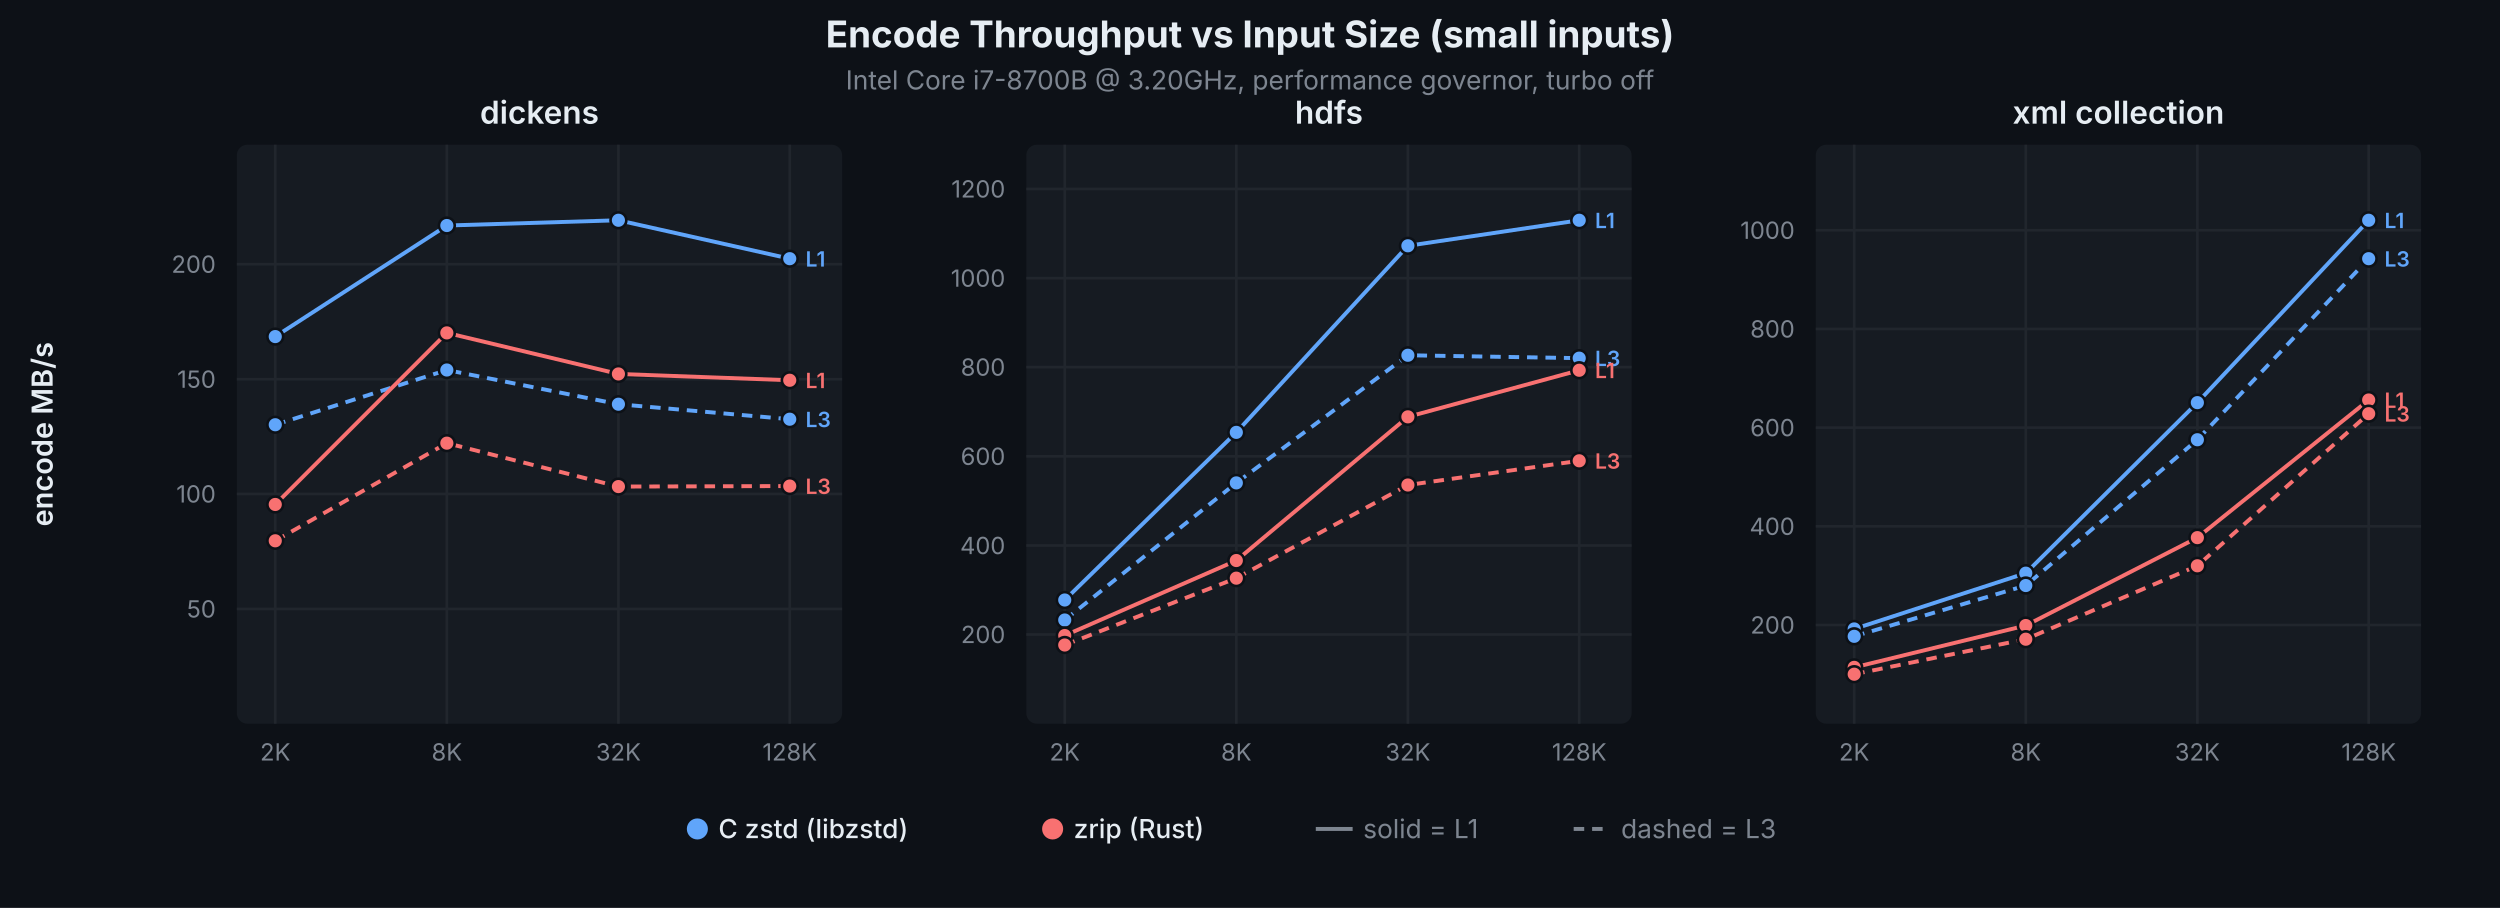
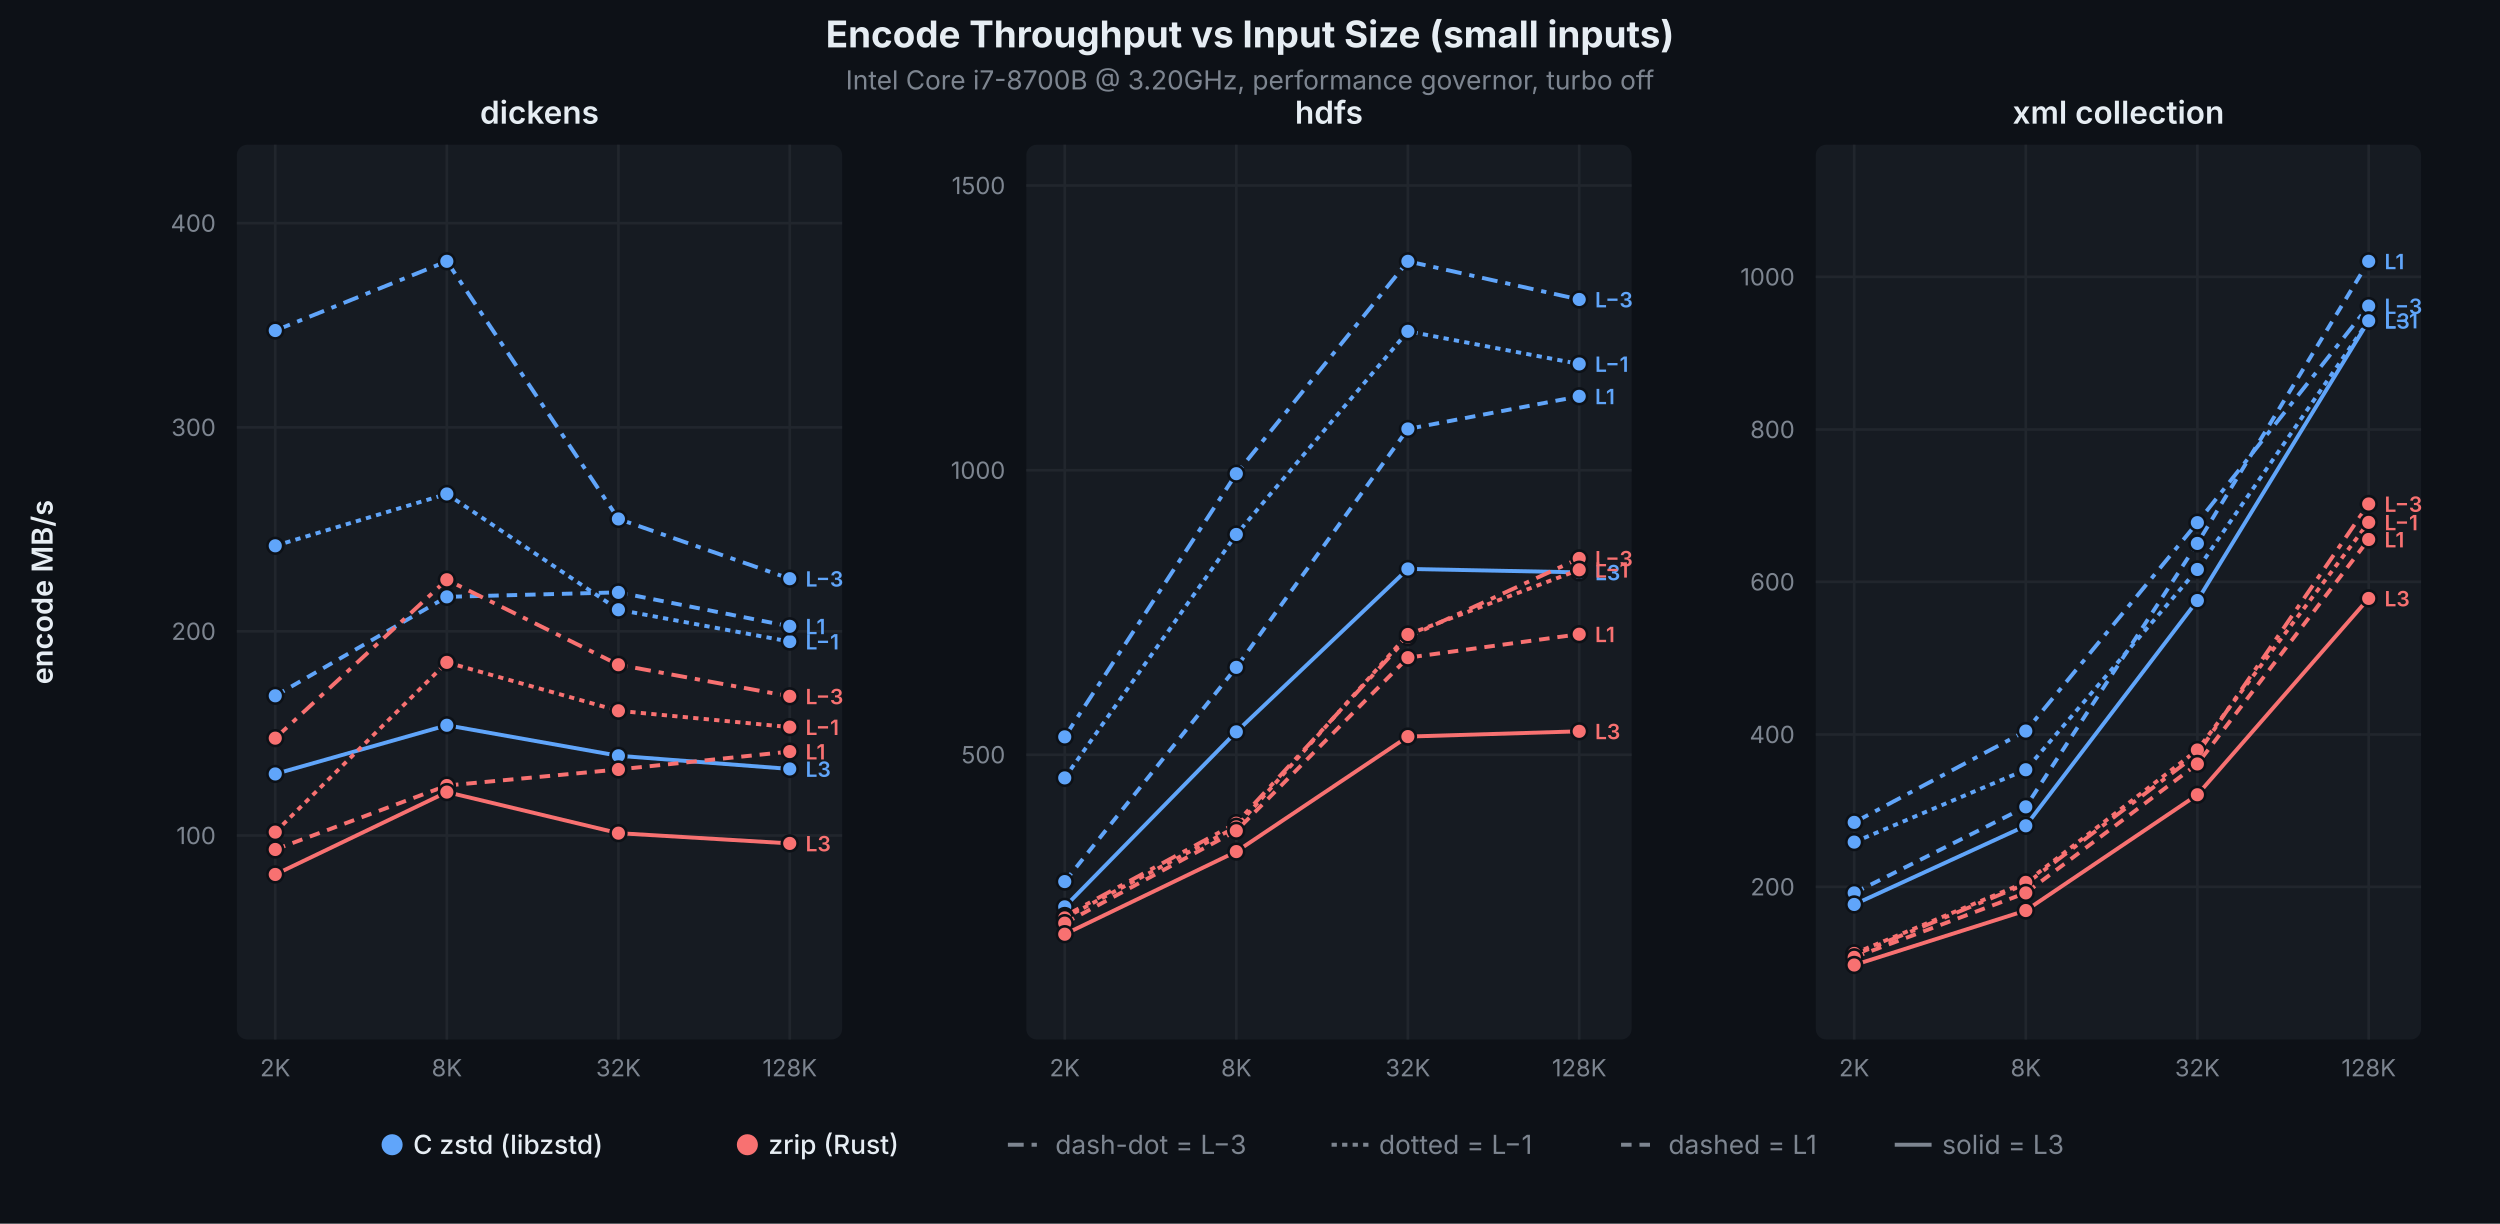
- <svg xmlns="http://www.w3.org/2000/svg" viewBox="0 0 950 345" font-family="system-ui, -apple-system, sans-serif">
-   <rect width="950" height="345" fill="#0d1117" />
+ <svg xmlns="http://www.w3.org/2000/svg" viewBox="0 0 950 465" font-family="system-ui, -apple-system, sans-serif">
+   <rect width="950" height="465" fill="#0d1117" />
  <text x="475.0" y="18" text-anchor="middle" fill="#e6edf3" font-size="14" font-weight="700">Encode Throughput vs Input Size (small inputs)</text>
  <text x="475.0" y="34" text-anchor="middle" fill="#7d8590" font-size="10">Intel Core i7-8700B @ 3.20GHz, performance governor, turbo off</text>
-   <rect x="90" y="55" width="230" height="220" fill="#161b22" rx="4" />
+   <rect x="90" y="55" width="230" height="340" fill="#161b22" rx="4" />
  <text x="205.0" y="47" text-anchor="middle" fill="#e6edf3" font-size="12" font-weight="600">dickens</text>
-   <line x1="104.6" y1="55" x2="104.6" y2="275" stroke="#21262d" stroke-width="1" />
-   <text x="104.6" y="289" text-anchor="middle" fill="#7d8590" font-size="9">2K</text>
-   <line x1="169.8" y1="55" x2="169.8" y2="275" stroke="#21262d" stroke-width="1" />
-   <text x="169.8" y="289" text-anchor="middle" fill="#7d8590" font-size="9">8K</text>
-   <line x1="235.0" y1="55" x2="235.0" y2="275" stroke="#21262d" stroke-width="1" />
-   <text x="235.0" y="289" text-anchor="middle" fill="#7d8590" font-size="9">32K</text>
-   <line x1="300.1" y1="55" x2="300.1" y2="275" stroke="#21262d" stroke-width="1" />
-   <text x="300.1" y="289" text-anchor="middle" fill="#7d8590" font-size="9">128K</text>
-   <line x1="90" y1="231.4" x2="320" y2="231.4" stroke="#21262d" stroke-width="1" />
-   <text x="82" y="231.4" text-anchor="end" dominant-baseline="middle" fill="#7d8590" font-size="9">50</text>
-   <line x1="90" y1="187.7" x2="320" y2="187.7" stroke="#21262d" stroke-width="1" />
-   <text x="82" y="187.7" text-anchor="end" dominant-baseline="middle" fill="#7d8590" font-size="9">100</text>
-   <line x1="90" y1="144.1" x2="320" y2="144.1" stroke="#21262d" stroke-width="1" />
-   <text x="82" y="144.1" text-anchor="end" dominant-baseline="middle" fill="#7d8590" font-size="9">150</text>
-   <line x1="90" y1="100.4" x2="320" y2="100.4" stroke="#21262d" stroke-width="1" />
-   <text x="82" y="100.4" text-anchor="end" dominant-baseline="middle" fill="#7d8590" font-size="9">200</text>
-   <path d="M104.6,127.9L169.8,85.7L235.0,83.7L300.1,98.3" fill="none" stroke="#60a5fa" stroke-width="1.5" />
-   <circle cx="104.6" cy="127.9" r="3" fill="#60a5fa" stroke="#0d1117" stroke-width="1" />
-   <circle cx="169.8" cy="85.7" r="3" fill="#60a5fa" stroke="#0d1117" stroke-width="1" />
-   <circle cx="235.0" cy="83.7" r="3" fill="#60a5fa" stroke="#0d1117" stroke-width="1" />
-   <circle cx="300.1" cy="98.3" r="3" fill="#60a5fa" stroke="#0d1117" stroke-width="1" />
-   <text x="306.1" y="101.3" text-anchor="start" fill="#60a5fa" font-size="8" font-weight="600">L1</text>
-   <path d="M104.6,161.4L169.8,140.6L235.0,153.6L300.1,159.3" fill="none" stroke="#60a5fa" stroke-width="1.5" stroke-dasharray="4,3" />
-   <circle cx="104.6" cy="161.4" r="3" fill="#60a5fa" stroke="#0d1117" stroke-width="1" />
-   <circle cx="169.8" cy="140.6" r="3" fill="#60a5fa" stroke="#0d1117" stroke-width="1" />
-   <circle cx="235.0" cy="153.6" r="3" fill="#60a5fa" stroke="#0d1117" stroke-width="1" />
-   <circle cx="300.1" cy="159.3" r="3" fill="#60a5fa" stroke="#0d1117" stroke-width="1" />
-   <text x="306.1" y="162.3" text-anchor="start" fill="#60a5fa" font-size="8" font-weight="600">L3</text>
-   <path d="M104.6,191.7L169.8,126.5L235.0,142.1L300.1,144.5" fill="none" stroke="#f87171" stroke-width="1.5" />
-   <circle cx="104.6" cy="191.7" r="3" fill="#f87171" stroke="#0d1117" stroke-width="1" />
-   <circle cx="169.8" cy="126.5" r="3" fill="#f87171" stroke="#0d1117" stroke-width="1" />
-   <circle cx="235.0" cy="142.1" r="3" fill="#f87171" stroke="#0d1117" stroke-width="1" />
-   <circle cx="300.1" cy="144.5" r="3" fill="#f87171" stroke="#0d1117" stroke-width="1" />
-   <text x="306.1" y="147.5" text-anchor="start" fill="#f87171" font-size="8" font-weight="600">L1</text>
-   <path d="M104.6,205.5L169.8,168.4L235.0,184.9L300.1,184.7" fill="none" stroke="#f87171" stroke-width="1.5" stroke-dasharray="4,3" />
-   <circle cx="104.6" cy="205.5" r="3" fill="#f87171" stroke="#0d1117" stroke-width="1" />
-   <circle cx="169.8" cy="168.4" r="3" fill="#f87171" stroke="#0d1117" stroke-width="1" />
-   <circle cx="235.0" cy="184.9" r="3" fill="#f87171" stroke="#0d1117" stroke-width="1" />
-   <circle cx="300.1" cy="184.7" r="3" fill="#f87171" stroke="#0d1117" stroke-width="1" />
-   <text x="306.1" y="187.7" text-anchor="start" fill="#f87171" font-size="8" font-weight="600">L3</text>
-   <rect x="390" y="55" width="230" height="220" fill="#161b22" rx="4" />
+   <line x1="104.6" y1="55" x2="104.6" y2="395" stroke="#21262d" stroke-width="1" />
+   <text x="104.6" y="409" text-anchor="middle" fill="#7d8590" font-size="9">2K</text>
+   <line x1="169.8" y1="55" x2="169.8" y2="395" stroke="#21262d" stroke-width="1" />
+   <text x="169.8" y="409" text-anchor="middle" fill="#7d8590" font-size="9">8K</text>
+   <line x1="235.0" y1="55" x2="235.0" y2="395" stroke="#21262d" stroke-width="1" />
+   <text x="235.0" y="409" text-anchor="middle" fill="#7d8590" font-size="9">32K</text>
+   <line x1="300.1" y1="55" x2="300.1" y2="395" stroke="#21262d" stroke-width="1" />
+   <text x="300.1" y="409" text-anchor="middle" fill="#7d8590" font-size="9">128K</text>
+   <line x1="90" y1="317.5" x2="320" y2="317.5" stroke="#21262d" stroke-width="1" />
+   <text x="82" y="317.5" text-anchor="end" dominant-baseline="middle" fill="#7d8590" font-size="9">100</text>
+   <line x1="90" y1="239.9" x2="320" y2="239.9" stroke="#21262d" stroke-width="1" />
+   <text x="82" y="239.9" text-anchor="end" dominant-baseline="middle" fill="#7d8590" font-size="9">200</text>
+   <line x1="90" y1="162.4" x2="320" y2="162.4" stroke="#21262d" stroke-width="1" />
+   <text x="82" y="162.4" text-anchor="end" dominant-baseline="middle" fill="#7d8590" font-size="9">300</text>
+   <line x1="90" y1="84.8" x2="320" y2="84.8" stroke="#21262d" stroke-width="1" />
+   <text x="82" y="84.8" text-anchor="end" dominant-baseline="middle" fill="#7d8590" font-size="9">400</text>
+   <path d="M104.6,125.6L169.8,99.3L235.0,197.2L300.1,219.9" fill="none" stroke="#60a5fa" stroke-width="1.5" stroke-dasharray="6,3,2,3" />
+   <circle cx="104.6" cy="125.6" r="3" fill="#60a5fa" stroke="#0d1117" stroke-width="1" />
+   <circle cx="169.8" cy="99.3" r="3" fill="#60a5fa" stroke="#0d1117" stroke-width="1" />
+   <circle cx="235.0" cy="197.2" r="3" fill="#60a5fa" stroke="#0d1117" stroke-width="1" />
+   <circle cx="300.1" cy="219.9" r="3" fill="#60a5fa" stroke="#0d1117" stroke-width="1" />
+   <text x="306.1" y="222.9" text-anchor="start" fill="#60a5fa" font-size="8" font-weight="600">L−3</text>
+   <path d="M104.6,207.4L169.8,187.7L235.0,231.7L300.1,243.8" fill="none" stroke="#60a5fa" stroke-width="1.5" stroke-dasharray="2,2" />
+   <circle cx="104.6" cy="207.4" r="3" fill="#60a5fa" stroke="#0d1117" stroke-width="1" />
+   <circle cx="169.8" cy="187.7" r="3" fill="#60a5fa" stroke="#0d1117" stroke-width="1" />
+   <circle cx="235.0" cy="231.7" r="3" fill="#60a5fa" stroke="#0d1117" stroke-width="1" />
+   <circle cx="300.1" cy="243.8" r="3" fill="#60a5fa" stroke="#0d1117" stroke-width="1" />
+   <text x="306.1" y="246.8" text-anchor="start" fill="#60a5fa" font-size="8" font-weight="600">L−1</text>
+   <path d="M104.6,264.4L169.8,226.8L235.0,225.1L300.1,238.0" fill="none" stroke="#60a5fa" stroke-width="1.5" stroke-dasharray="4,3" />
+   <circle cx="104.6" cy="264.4" r="3" fill="#60a5fa" stroke="#0d1117" stroke-width="1" />
+   <circle cx="169.8" cy="226.8" r="3" fill="#60a5fa" stroke="#0d1117" stroke-width="1" />
+   <circle cx="235.0" cy="225.1" r="3" fill="#60a5fa" stroke="#0d1117" stroke-width="1" />
+   <circle cx="300.1" cy="238.0" r="3" fill="#60a5fa" stroke="#0d1117" stroke-width="1" />
+   <text x="306.1" y="241.0" text-anchor="start" fill="#60a5fa" font-size="8" font-weight="600">L1</text>
+   <path d="M104.6,294.1L169.8,275.6L235.0,287.2L300.1,292.2" fill="none" stroke="#60a5fa" stroke-width="1.5" />
+   <circle cx="104.6" cy="294.1" r="3" fill="#60a5fa" stroke="#0d1117" stroke-width="1" />
+   <circle cx="169.8" cy="275.6" r="3" fill="#60a5fa" stroke="#0d1117" stroke-width="1" />
+   <circle cx="235.0" cy="287.2" r="3" fill="#60a5fa" stroke="#0d1117" stroke-width="1" />
+   <circle cx="300.1" cy="292.2" r="3" fill="#60a5fa" stroke="#0d1117" stroke-width="1" />
+   <text x="306.1" y="295.2" text-anchor="start" fill="#60a5fa" font-size="8" font-weight="600">L3</text>
+   <path d="M104.6,280.5L169.8,220.3L235.0,252.6L300.1,264.6" fill="none" stroke="#f87171" stroke-width="1.5" stroke-dasharray="6,3,2,3" />
+   <circle cx="104.6" cy="280.5" r="3" fill="#f87171" stroke="#0d1117" stroke-width="1" />
+   <circle cx="169.8" cy="220.3" r="3" fill="#f87171" stroke="#0d1117" stroke-width="1" />
+   <circle cx="235.0" cy="252.6" r="3" fill="#f87171" stroke="#0d1117" stroke-width="1" />
+   <circle cx="300.1" cy="264.6" r="3" fill="#f87171" stroke="#0d1117" stroke-width="1" />
+   <text x="306.1" y="267.6" text-anchor="start" fill="#f87171" font-size="8" font-weight="600">L−3</text>
+   <path d="M104.6,316.2L169.8,251.7L235.0,270.1L300.1,276.3" fill="none" stroke="#f87171" stroke-width="1.5" stroke-dasharray="2,2" />
+   <circle cx="104.6" cy="316.2" r="3" fill="#f87171" stroke="#0d1117" stroke-width="1" />
+   <circle cx="169.8" cy="251.7" r="3" fill="#f87171" stroke="#0d1117" stroke-width="1" />
+   <circle cx="235.0" cy="270.1" r="3" fill="#f87171" stroke="#0d1117" stroke-width="1" />
+   <circle cx="300.1" cy="276.3" r="3" fill="#f87171" stroke="#0d1117" stroke-width="1" />
+   <text x="306.1" y="279.3" text-anchor="start" fill="#f87171" font-size="8" font-weight="600">L−1</text>
+   <path d="M104.6,322.8L169.8,298.5L235.0,292.4L300.1,285.6" fill="none" stroke="#f87171" stroke-width="1.5" stroke-dasharray="4,3" />
+   <circle cx="104.6" cy="322.8" r="3" fill="#f87171" stroke="#0d1117" stroke-width="1" />
+   <circle cx="169.8" cy="298.5" r="3" fill="#f87171" stroke="#0d1117" stroke-width="1" />
+   <circle cx="235.0" cy="292.4" r="3" fill="#f87171" stroke="#0d1117" stroke-width="1" />
+   <circle cx="300.1" cy="285.6" r="3" fill="#f87171" stroke="#0d1117" stroke-width="1" />
+   <text x="306.1" y="288.6" text-anchor="start" fill="#f87171" font-size="8" font-weight="600">L1</text>
+   <path d="M104.6,332.3L169.8,301.0L235.0,316.6L300.1,320.5" fill="none" stroke="#f87171" stroke-width="1.5" />
+   <circle cx="104.6" cy="332.3" r="3" fill="#f87171" stroke="#0d1117" stroke-width="1" />
+   <circle cx="169.8" cy="301.0" r="3" fill="#f87171" stroke="#0d1117" stroke-width="1" />
+   <circle cx="235.0" cy="316.6" r="3" fill="#f87171" stroke="#0d1117" stroke-width="1" />
+   <circle cx="300.1" cy="320.5" r="3" fill="#f87171" stroke="#0d1117" stroke-width="1" />
+   <text x="306.1" y="323.5" text-anchor="start" fill="#f87171" font-size="8" font-weight="600">L3</text>
+   <rect x="390" y="55" width="230" height="340" fill="#161b22" rx="4" />
  <text x="505.0" y="47" text-anchor="middle" fill="#e6edf3" font-size="12" font-weight="600">hdfs</text>
-   <line x1="404.6" y1="55" x2="404.6" y2="275" stroke="#21262d" stroke-width="1" />
-   <text x="404.6" y="289" text-anchor="middle" fill="#7d8590" font-size="9">2K</text>
-   <line x1="469.8" y1="55" x2="469.8" y2="275" stroke="#21262d" stroke-width="1" />
-   <text x="469.8" y="289" text-anchor="middle" fill="#7d8590" font-size="9">8K</text>
-   <line x1="535.0" y1="55" x2="535.0" y2="275" stroke="#21262d" stroke-width="1" />
-   <text x="535.0" y="289" text-anchor="middle" fill="#7d8590" font-size="9">32K</text>
-   <line x1="600.1" y1="55" x2="600.1" y2="275" stroke="#21262d" stroke-width="1" />
-   <text x="600.1" y="289" text-anchor="middle" fill="#7d8590" font-size="9">128K</text>
-   <line x1="390" y1="241.1" x2="620" y2="241.1" stroke="#21262d" stroke-width="1" />
-   <text x="382" y="241.1" text-anchor="end" dominant-baseline="middle" fill="#7d8590" font-size="9">200</text>
-   <line x1="390" y1="207.3" x2="620" y2="207.3" stroke="#21262d" stroke-width="1" />
-   <text x="382" y="207.3" text-anchor="end" dominant-baseline="middle" fill="#7d8590" font-size="9">400</text>
-   <line x1="390" y1="173.4" x2="620" y2="173.4" stroke="#21262d" stroke-width="1" />
-   <text x="382" y="173.4" text-anchor="end" dominant-baseline="middle" fill="#7d8590" font-size="9">600</text>
-   <line x1="390" y1="139.5" x2="620" y2="139.5" stroke="#21262d" stroke-width="1" />
-   <text x="382" y="139.5" text-anchor="end" dominant-baseline="middle" fill="#7d8590" font-size="9">800</text>
-   <line x1="390" y1="105.7" x2="620" y2="105.7" stroke="#21262d" stroke-width="1" />
-   <text x="382" y="105.7" text-anchor="end" dominant-baseline="middle" fill="#7d8590" font-size="9">1000</text>
-   <line x1="390" y1="71.8" x2="620" y2="71.8" stroke="#21262d" stroke-width="1" />
-   <text x="382" y="71.8" text-anchor="end" dominant-baseline="middle" fill="#7d8590" font-size="9">1200</text>
-   <path d="M404.6,228.0L469.8,164.3L535.0,93.4L600.1,83.7" fill="none" stroke="#60a5fa" stroke-width="1.5" />
-   <circle cx="404.6" cy="228.0" r="3" fill="#60a5fa" stroke="#0d1117" stroke-width="1" />
-   <circle cx="469.8" cy="164.3" r="3" fill="#60a5fa" stroke="#0d1117" stroke-width="1" />
-   <circle cx="535.0" cy="93.4" r="3" fill="#60a5fa" stroke="#0d1117" stroke-width="1" />
-   <circle cx="600.1" cy="83.7" r="3" fill="#60a5fa" stroke="#0d1117" stroke-width="1" />
-   <text x="606.1" y="86.7" text-anchor="start" fill="#60a5fa" font-size="8" font-weight="600">L1</text>
-   <path d="M404.6,235.6L469.8,183.5L535.0,135.0L600.1,136.1" fill="none" stroke="#60a5fa" stroke-width="1.5" stroke-dasharray="4,3" />
-   <circle cx="404.6" cy="235.6" r="3" fill="#60a5fa" stroke="#0d1117" stroke-width="1" />
-   <circle cx="469.8" cy="183.5" r="3" fill="#60a5fa" stroke="#0d1117" stroke-width="1" />
-   <circle cx="535.0" cy="135.0" r="3" fill="#60a5fa" stroke="#0d1117" stroke-width="1" />
-   <circle cx="600.1" cy="136.1" r="3" fill="#60a5fa" stroke="#0d1117" stroke-width="1" />
-   <text x="606.1" y="139.1" text-anchor="start" fill="#60a5fa" font-size="8" font-weight="600">L3</text>
-   <path d="M404.6,241.5L469.8,213.0L535.0,158.4L600.1,140.7" fill="none" stroke="#f87171" stroke-width="1.5" />
-   <circle cx="404.6" cy="241.5" r="3" fill="#f87171" stroke="#0d1117" stroke-width="1" />
-   <circle cx="469.8" cy="213.0" r="3" fill="#f87171" stroke="#0d1117" stroke-width="1" />
-   <circle cx="535.0" cy="158.4" r="3" fill="#f87171" stroke="#0d1117" stroke-width="1" />
-   <circle cx="600.1" cy="140.7" r="3" fill="#f87171" stroke="#0d1117" stroke-width="1" />
-   <text x="606.1" y="143.7" text-anchor="start" fill="#f87171" font-size="8" font-weight="600">L1</text>
-   <path d="M404.6,245.1L469.8,219.7L535.0,184.3L600.1,175.1" fill="none" stroke="#f87171" stroke-width="1.5" stroke-dasharray="4,3" />
-   <circle cx="404.6" cy="245.1" r="3" fill="#f87171" stroke="#0d1117" stroke-width="1" />
-   <circle cx="469.8" cy="219.7" r="3" fill="#f87171" stroke="#0d1117" stroke-width="1" />
-   <circle cx="535.0" cy="184.3" r="3" fill="#f87171" stroke="#0d1117" stroke-width="1" />
-   <circle cx="600.1" cy="175.1" r="3" fill="#f87171" stroke="#0d1117" stroke-width="1" />
-   <text x="606.1" y="178.1" text-anchor="start" fill="#f87171" font-size="8" font-weight="600">L3</text>
-   <rect x="690" y="55" width="230" height="220" fill="#161b22" rx="4" />
+   <line x1="404.6" y1="55" x2="404.6" y2="395" stroke="#21262d" stroke-width="1" />
+   <text x="404.6" y="409" text-anchor="middle" fill="#7d8590" font-size="9">2K</text>
+   <line x1="469.8" y1="55" x2="469.8" y2="395" stroke="#21262d" stroke-width="1" />
+   <text x="469.8" y="409" text-anchor="middle" fill="#7d8590" font-size="9">8K</text>
+   <line x1="535.0" y1="55" x2="535.0" y2="395" stroke="#21262d" stroke-width="1" />
+   <text x="535.0" y="409" text-anchor="middle" fill="#7d8590" font-size="9">32K</text>
+   <line x1="600.1" y1="55" x2="600.1" y2="395" stroke="#21262d" stroke-width="1" />
+   <text x="600.1" y="409" text-anchor="middle" fill="#7d8590" font-size="9">128K</text>
+   <line x1="390" y1="286.8" x2="620" y2="286.8" stroke="#21262d" stroke-width="1" />
+   <text x="382" y="286.8" text-anchor="end" dominant-baseline="middle" fill="#7d8590" font-size="9">500</text>
+   <line x1="390" y1="178.7" x2="620" y2="178.7" stroke="#21262d" stroke-width="1" />
+   <text x="382" y="178.7" text-anchor="end" dominant-baseline="middle" fill="#7d8590" font-size="9">1000</text>
+   <line x1="390" y1="70.5" x2="620" y2="70.5" stroke="#21262d" stroke-width="1" />
+   <text x="382" y="70.5" text-anchor="end" dominant-baseline="middle" fill="#7d8590" font-size="9">1500</text>
+   <path d="M404.6,280.0L469.8,180.0L535.0,99.3L600.1,113.8" fill="none" stroke="#60a5fa" stroke-width="1.5" stroke-dasharray="6,3,2,3" />
+   <circle cx="404.6" cy="280.0" r="3" fill="#60a5fa" stroke="#0d1117" stroke-width="1" />
+   <circle cx="469.8" cy="180.0" r="3" fill="#60a5fa" stroke="#0d1117" stroke-width="1" />
+   <circle cx="535.0" cy="99.3" r="3" fill="#60a5fa" stroke="#0d1117" stroke-width="1" />
+   <circle cx="600.1" cy="113.8" r="3" fill="#60a5fa" stroke="#0d1117" stroke-width="1" />
+   <text x="606.1" y="116.8" text-anchor="start" fill="#60a5fa" font-size="8" font-weight="600">L−3</text>
+   <path d="M404.6,295.6L469.8,203.1L535.0,125.9L600.1,138.3" fill="none" stroke="#60a5fa" stroke-width="1.5" stroke-dasharray="2,2" />
+   <circle cx="404.6" cy="295.6" r="3" fill="#60a5fa" stroke="#0d1117" stroke-width="1" />
+   <circle cx="469.8" cy="203.1" r="3" fill="#60a5fa" stroke="#0d1117" stroke-width="1" />
+   <circle cx="535.0" cy="125.9" r="3" fill="#60a5fa" stroke="#0d1117" stroke-width="1" />
+   <circle cx="600.1" cy="138.3" r="3" fill="#60a5fa" stroke="#0d1117" stroke-width="1" />
+   <text x="606.1" y="141.3" text-anchor="start" fill="#60a5fa" font-size="8" font-weight="600">L−1</text>
+   <path d="M404.6,335.0L469.8,253.6L535.0,163.0L600.1,150.6" fill="none" stroke="#60a5fa" stroke-width="1.5" stroke-dasharray="4,3" />
+   <circle cx="404.6" cy="335.0" r="3" fill="#60a5fa" stroke="#0d1117" stroke-width="1" />
+   <circle cx="469.8" cy="253.6" r="3" fill="#60a5fa" stroke="#0d1117" stroke-width="1" />
+   <circle cx="535.0" cy="163.0" r="3" fill="#60a5fa" stroke="#0d1117" stroke-width="1" />
+   <circle cx="600.1" cy="150.6" r="3" fill="#60a5fa" stroke="#0d1117" stroke-width="1" />
+   <text x="606.1" y="153.6" text-anchor="start" fill="#60a5fa" font-size="8" font-weight="600">L1</text>
+   <path d="M404.6,344.6L469.8,278.1L535.0,216.2L600.1,217.5" fill="none" stroke="#60a5fa" stroke-width="1.5" />
+   <circle cx="404.6" cy="344.6" r="3" fill="#60a5fa" stroke="#0d1117" stroke-width="1" />
+   <circle cx="469.8" cy="278.1" r="3" fill="#60a5fa" stroke="#0d1117" stroke-width="1" />
+   <circle cx="535.0" cy="216.2" r="3" fill="#60a5fa" stroke="#0d1117" stroke-width="1" />
+   <circle cx="600.1" cy="217.5" r="3" fill="#60a5fa" stroke="#0d1117" stroke-width="1" />
+   <text x="606.1" y="220.5" text-anchor="start" fill="#60a5fa" font-size="8" font-weight="600">L3</text>
+   <path d="M404.6,348.1L469.8,312.8L535.0,242.1L600.1,212.2" fill="none" stroke="#f87171" stroke-width="1.5" stroke-dasharray="6,3,2,3" />
+   <circle cx="404.6" cy="348.1" r="3" fill="#f87171" stroke="#0d1117" stroke-width="1" />
+   <circle cx="469.8" cy="312.8" r="3" fill="#f87171" stroke="#0d1117" stroke-width="1" />
+   <circle cx="535.0" cy="242.1" r="3" fill="#f87171" stroke="#0d1117" stroke-width="1" />
+   <circle cx="600.1" cy="212.2" r="3" fill="#f87171" stroke="#0d1117" stroke-width="1" />
+   <text x="606.1" y="215.2" text-anchor="start" fill="#f87171" font-size="8" font-weight="600">L−3</text>
+   <path d="M404.6,348.8L469.8,314.2L535.0,241.1L600.1,216.5" fill="none" stroke="#f87171" stroke-width="1.5" stroke-dasharray="2,2" />
+   <circle cx="404.6" cy="348.8" r="3" fill="#f87171" stroke="#0d1117" stroke-width="1" />
+   <circle cx="469.8" cy="314.2" r="3" fill="#f87171" stroke="#0d1117" stroke-width="1" />
+   <circle cx="535.0" cy="241.1" r="3" fill="#f87171" stroke="#0d1117" stroke-width="1" />
+   <circle cx="600.1" cy="216.5" r="3" fill="#f87171" stroke="#0d1117" stroke-width="1" />
+   <text x="606.1" y="219.5" text-anchor="start" fill="#f87171" font-size="8" font-weight="600">L−1</text>
+   <path d="M404.6,350.8L469.8,315.7L535.0,249.9L600.1,241.0" fill="none" stroke="#f87171" stroke-width="1.5" stroke-dasharray="4,3" />
+   <circle cx="404.6" cy="350.8" r="3" fill="#f87171" stroke="#0d1117" stroke-width="1" />
+   <circle cx="469.8" cy="315.7" r="3" fill="#f87171" stroke="#0d1117" stroke-width="1" />
+   <circle cx="535.0" cy="249.9" r="3" fill="#f87171" stroke="#0d1117" stroke-width="1" />
+   <circle cx="600.1" cy="241.0" r="3" fill="#f87171" stroke="#0d1117" stroke-width="1" />
+   <text x="606.1" y="244.0" text-anchor="start" fill="#f87171" font-size="8" font-weight="600">L1</text>
+   <path d="M404.6,355.0L469.8,323.6L535.0,279.9L600.1,277.9" fill="none" stroke="#f87171" stroke-width="1.5" />
+   <circle cx="404.6" cy="355.0" r="3" fill="#f87171" stroke="#0d1117" stroke-width="1" />
+   <circle cx="469.8" cy="323.6" r="3" fill="#f87171" stroke="#0d1117" stroke-width="1" />
+   <circle cx="535.0" cy="279.9" r="3" fill="#f87171" stroke="#0d1117" stroke-width="1" />
+   <circle cx="600.1" cy="277.9" r="3" fill="#f87171" stroke="#0d1117" stroke-width="1" />
+   <text x="606.1" y="280.9" text-anchor="start" fill="#f87171" font-size="8" font-weight="600">L3</text>
+   <rect x="690" y="55" width="230" height="340" fill="#161b22" rx="4" />
  <text x="805.0" y="47" text-anchor="middle" fill="#e6edf3" font-size="12" font-weight="600">xml collection</text>
-   <line x1="704.6" y1="55" x2="704.6" y2="275" stroke="#21262d" stroke-width="1" />
-   <text x="704.6" y="289" text-anchor="middle" fill="#7d8590" font-size="9">2K</text>
-   <line x1="769.8" y1="55" x2="769.8" y2="275" stroke="#21262d" stroke-width="1" />
-   <text x="769.8" y="289" text-anchor="middle" fill="#7d8590" font-size="9">8K</text>
-   <line x1="835.0" y1="55" x2="835.0" y2="275" stroke="#21262d" stroke-width="1" />
-   <text x="835.0" y="289" text-anchor="middle" fill="#7d8590" font-size="9">32K</text>
-   <line x1="900.1" y1="55" x2="900.1" y2="275" stroke="#21262d" stroke-width="1" />
-   <text x="900.1" y="289" text-anchor="middle" fill="#7d8590" font-size="9">128K</text>
-   <line x1="690" y1="237.5" x2="920" y2="237.5" stroke="#21262d" stroke-width="1" />
-   <text x="682" y="237.5" text-anchor="end" dominant-baseline="middle" fill="#7d8590" font-size="9">200</text>
-   <line x1="690" y1="200.0" x2="920" y2="200.0" stroke="#21262d" stroke-width="1" />
-   <text x="682" y="200.0" text-anchor="end" dominant-baseline="middle" fill="#7d8590" font-size="9">400</text>
-   <line x1="690" y1="162.5" x2="920" y2="162.5" stroke="#21262d" stroke-width="1" />
-   <text x="682" y="162.5" text-anchor="end" dominant-baseline="middle" fill="#7d8590" font-size="9">600</text>
-   <line x1="690" y1="125.0" x2="920" y2="125.0" stroke="#21262d" stroke-width="1" />
-   <text x="682" y="125.0" text-anchor="end" dominant-baseline="middle" fill="#7d8590" font-size="9">800</text>
-   <line x1="690" y1="87.5" x2="920" y2="87.5" stroke="#21262d" stroke-width="1" />
-   <text x="682" y="87.5" text-anchor="end" dominant-baseline="middle" fill="#7d8590" font-size="9">1000</text>
-   <path d="M704.6,239.0L769.8,217.8L835.0,153.0L900.1,83.7" fill="none" stroke="#60a5fa" stroke-width="1.5" />
-   <circle cx="704.6" cy="239.0" r="3" fill="#60a5fa" stroke="#0d1117" stroke-width="1" />
-   <circle cx="769.8" cy="217.8" r="3" fill="#60a5fa" stroke="#0d1117" stroke-width="1" />
-   <circle cx="835.0" cy="153.0" r="3" fill="#60a5fa" stroke="#0d1117" stroke-width="1" />
-   <circle cx="900.1" cy="83.7" r="3" fill="#60a5fa" stroke="#0d1117" stroke-width="1" />
-   <text x="906.1" y="86.7" text-anchor="start" fill="#60a5fa" font-size="8" font-weight="600">L1</text>
-   <path d="M704.6,241.8L769.8,222.5L835.0,167.1L900.1,98.3" fill="none" stroke="#60a5fa" stroke-width="1.5" stroke-dasharray="4,3" />
-   <circle cx="704.6" cy="241.8" r="3" fill="#60a5fa" stroke="#0d1117" stroke-width="1" />
-   <circle cx="769.8" cy="222.5" r="3" fill="#60a5fa" stroke="#0d1117" stroke-width="1" />
-   <circle cx="835.0" cy="167.1" r="3" fill="#60a5fa" stroke="#0d1117" stroke-width="1" />
-   <circle cx="900.1" cy="98.3" r="3" fill="#60a5fa" stroke="#0d1117" stroke-width="1" />
-   <text x="906.1" y="101.3" text-anchor="start" fill="#60a5fa" font-size="8" font-weight="600">L3</text>
-   <path d="M704.6,253.6L769.8,237.7L835.0,204.3L900.1,152.0" fill="none" stroke="#f87171" stroke-width="1.5" />
-   <circle cx="704.6" cy="253.6" r="3" fill="#f87171" stroke="#0d1117" stroke-width="1" />
-   <circle cx="769.8" cy="237.7" r="3" fill="#f87171" stroke="#0d1117" stroke-width="1" />
-   <circle cx="835.0" cy="204.3" r="3" fill="#f87171" stroke="#0d1117" stroke-width="1" />
-   <circle cx="900.1" cy="152.0" r="3" fill="#f87171" stroke="#0d1117" stroke-width="1" />
-   <text x="906.1" y="155.0" text-anchor="start" fill="#f87171" font-size="8" font-weight="600">L1</text>
-   <path d="M704.6,256.2L769.8,242.9L835.0,215.0L900.1,157.2" fill="none" stroke="#f87171" stroke-width="1.5" stroke-dasharray="4,3" />
-   <circle cx="704.6" cy="256.2" r="3" fill="#f87171" stroke="#0d1117" stroke-width="1" />
-   <circle cx="769.8" cy="242.9" r="3" fill="#f87171" stroke="#0d1117" stroke-width="1" />
-   <circle cx="835.0" cy="215.0" r="3" fill="#f87171" stroke="#0d1117" stroke-width="1" />
-   <circle cx="900.1" cy="157.2" r="3" fill="#f87171" stroke="#0d1117" stroke-width="1" />
-   <text x="906.1" y="160.2" text-anchor="start" fill="#f87171" font-size="8" font-weight="600">L3</text>
-   <text x="20" y="165.0" text-anchor="middle" fill="#e6edf3" font-size="11" font-weight="600" transform="rotate(-90,20,165.0)">encode MB/s</text>
-   <circle cx="265" cy="315" r="4" fill="#60a5fa" />
-   <text x="273" y="318.5" fill="#e6edf3" font-size="10" font-weight="500">C zstd (libzstd)</text>
-   <circle cx="400" cy="315" r="4" fill="#f87171" />
-   <text x="408" y="318.5" fill="#e6edf3" font-size="10" font-weight="500">zrip (Rust)</text>
-   <line x1="500" y1="315" x2="514" y2="315" stroke="#7d8590" stroke-width="1.5" />
-   <text x="518" y="318.5" fill="#7d8590" font-size="10">solid = L1</text>
-   <line x1="598" y1="315" x2="612" y2="315" stroke="#7d8590" stroke-width="1.5" stroke-dasharray="4,3" />
-   <text x="616" y="318.5" fill="#7d8590" font-size="10">dashed = L3</text>
+   <line x1="704.6" y1="55" x2="704.6" y2="395" stroke="#21262d" stroke-width="1" />
+   <text x="704.6" y="409" text-anchor="middle" fill="#7d8590" font-size="9">2K</text>
+   <line x1="769.8" y1="55" x2="769.8" y2="395" stroke="#21262d" stroke-width="1" />
+   <text x="769.8" y="409" text-anchor="middle" fill="#7d8590" font-size="9">8K</text>
+   <line x1="835.0" y1="55" x2="835.0" y2="395" stroke="#21262d" stroke-width="1" />
+   <text x="835.0" y="409" text-anchor="middle" fill="#7d8590" font-size="9">32K</text>
+   <line x1="900.1" y1="55" x2="900.1" y2="395" stroke="#21262d" stroke-width="1" />
+   <text x="900.1" y="409" text-anchor="middle" fill="#7d8590" font-size="9">128K</text>
+   <line x1="690" y1="337.0" x2="920" y2="337.0" stroke="#21262d" stroke-width="1" />
+   <text x="682" y="337.0" text-anchor="end" dominant-baseline="middle" fill="#7d8590" font-size="9">200</text>
+   <line x1="690" y1="279.1" x2="920" y2="279.1" stroke="#21262d" stroke-width="1" />
+   <text x="682" y="279.1" text-anchor="end" dominant-baseline="middle" fill="#7d8590" font-size="9">400</text>
+   <line x1="690" y1="221.1" x2="920" y2="221.1" stroke="#21262d" stroke-width="1" />
+   <text x="682" y="221.1" text-anchor="end" dominant-baseline="middle" fill="#7d8590" font-size="9">600</text>
+   <line x1="690" y1="163.2" x2="920" y2="163.2" stroke="#21262d" stroke-width="1" />
+   <text x="682" y="163.2" text-anchor="end" dominant-baseline="middle" fill="#7d8590" font-size="9">800</text>
+   <line x1="690" y1="105.2" x2="920" y2="105.2" stroke="#21262d" stroke-width="1" />
+   <text x="682" y="105.2" text-anchor="end" dominant-baseline="middle" fill="#7d8590" font-size="9">1000</text>
+   <path d="M704.6,312.5L769.8,277.8L835.0,198.6L900.1,116.3" fill="none" stroke="#60a5fa" stroke-width="1.5" stroke-dasharray="6,3,2,3" />
+   <circle cx="704.6" cy="312.5" r="3" fill="#60a5fa" stroke="#0d1117" stroke-width="1" />
+   <circle cx="769.8" cy="277.8" r="3" fill="#60a5fa" stroke="#0d1117" stroke-width="1" />
+   <circle cx="835.0" cy="198.6" r="3" fill="#60a5fa" stroke="#0d1117" stroke-width="1" />
+   <circle cx="900.1" cy="116.3" r="3" fill="#60a5fa" stroke="#0d1117" stroke-width="1" />
+   <text x="906.1" y="119.3" text-anchor="start" fill="#60a5fa" font-size="8" font-weight="600">L−3</text>
+   <path d="M704.6,320.0L769.8,292.5L835.0,216.4L900.1,121.8" fill="none" stroke="#60a5fa" stroke-width="1.5" stroke-dasharray="2,2" />
+   <circle cx="704.6" cy="320.0" r="3" fill="#60a5fa" stroke="#0d1117" stroke-width="1" />
+   <circle cx="769.8" cy="292.5" r="3" fill="#60a5fa" stroke="#0d1117" stroke-width="1" />
+   <circle cx="835.0" cy="216.4" r="3" fill="#60a5fa" stroke="#0d1117" stroke-width="1" />
+   <circle cx="900.1" cy="121.8" r="3" fill="#60a5fa" stroke="#0d1117" stroke-width="1" />
+   <text x="906.1" y="124.8" text-anchor="start" fill="#60a5fa" font-size="8" font-weight="600">L−1</text>
+   <path d="M704.6,339.3L769.8,306.6L835.0,206.5L900.1,99.3" fill="none" stroke="#60a5fa" stroke-width="1.5" stroke-dasharray="4,3" />
+   <circle cx="704.6" cy="339.3" r="3" fill="#60a5fa" stroke="#0d1117" stroke-width="1" />
+   <circle cx="769.8" cy="306.6" r="3" fill="#60a5fa" stroke="#0d1117" stroke-width="1" />
+   <circle cx="835.0" cy="206.5" r="3" fill="#60a5fa" stroke="#0d1117" stroke-width="1" />
+   <circle cx="900.1" cy="99.3" r="3" fill="#60a5fa" stroke="#0d1117" stroke-width="1" />
+   <text x="906.1" y="102.3" text-anchor="start" fill="#60a5fa" font-size="8" font-weight="600">L1</text>
+   <path d="M704.6,343.7L769.8,313.8L835.0,228.2L900.1,121.9" fill="none" stroke="#60a5fa" stroke-width="1.5" />
+   <circle cx="704.6" cy="343.7" r="3" fill="#60a5fa" stroke="#0d1117" stroke-width="1" />
+   <circle cx="769.8" cy="313.8" r="3" fill="#60a5fa" stroke="#0d1117" stroke-width="1" />
+   <circle cx="835.0" cy="228.2" r="3" fill="#60a5fa" stroke="#0d1117" stroke-width="1" />
+   <circle cx="900.1" cy="121.9" r="3" fill="#60a5fa" stroke="#0d1117" stroke-width="1" />
+   <text x="906.1" y="124.9" text-anchor="start" fill="#60a5fa" font-size="8" font-weight="600">L3</text>
+   <path d="M704.6,362.9L769.8,335.9L835.0,286.5L900.1,191.5" fill="none" stroke="#f87171" stroke-width="1.5" stroke-dasharray="6,3,2,3" />
+   <circle cx="704.6" cy="362.9" r="3" fill="#f87171" stroke="#0d1117" stroke-width="1" />
+   <circle cx="769.8" cy="335.9" r="3" fill="#f87171" stroke="#0d1117" stroke-width="1" />
+   <circle cx="835.0" cy="286.5" r="3" fill="#f87171" stroke="#0d1117" stroke-width="1" />
+   <circle cx="900.1" cy="191.5" r="3" fill="#f87171" stroke="#0d1117" stroke-width="1" />
+   <text x="906.1" y="194.5" text-anchor="start" fill="#f87171" font-size="8" font-weight="600">L−3</text>
+   <path d="M704.6,362.3L769.8,335.3L835.0,285.0L900.1,198.5" fill="none" stroke="#f87171" stroke-width="1.5" stroke-dasharray="2,2" />
+   <circle cx="704.6" cy="362.3" r="3" fill="#f87171" stroke="#0d1117" stroke-width="1" />
+   <circle cx="769.8" cy="335.3" r="3" fill="#f87171" stroke="#0d1117" stroke-width="1" />
+   <circle cx="835.0" cy="285.0" r="3" fill="#f87171" stroke="#0d1117" stroke-width="1" />
+   <circle cx="900.1" cy="198.5" r="3" fill="#f87171" stroke="#0d1117" stroke-width="1" />
+   <text x="906.1" y="201.5" text-anchor="start" fill="#f87171" font-size="8" font-weight="600">L−1</text>
+   <path d="M704.6,363.8L769.8,339.3L835.0,290.3L900.1,205.0" fill="none" stroke="#f87171" stroke-width="1.5" stroke-dasharray="4,3" />
+   <circle cx="704.6" cy="363.8" r="3" fill="#f87171" stroke="#0d1117" stroke-width="1" />
+   <circle cx="769.8" cy="339.3" r="3" fill="#f87171" stroke="#0d1117" stroke-width="1" />
+   <circle cx="835.0" cy="290.3" r="3" fill="#f87171" stroke="#0d1117" stroke-width="1" />
+   <circle cx="900.1" cy="205.0" r="3" fill="#f87171" stroke="#0d1117" stroke-width="1" />
+   <text x="906.1" y="208.0" text-anchor="start" fill="#f87171" font-size="8" font-weight="600">L1</text>
+   <path d="M704.6,366.7L769.8,346.0L835.0,302.0L900.1,227.4" fill="none" stroke="#f87171" stroke-width="1.5" />
+   <circle cx="704.6" cy="366.7" r="3" fill="#f87171" stroke="#0d1117" stroke-width="1" />
+   <circle cx="769.8" cy="346.0" r="3" fill="#f87171" stroke="#0d1117" stroke-width="1" />
+   <circle cx="835.0" cy="302.0" r="3" fill="#f87171" stroke="#0d1117" stroke-width="1" />
+   <circle cx="900.1" cy="227.4" r="3" fill="#f87171" stroke="#0d1117" stroke-width="1" />
+   <text x="906.1" y="230.4" text-anchor="start" fill="#f87171" font-size="8" font-weight="600">L3</text>
+   <text x="20" y="225.0" text-anchor="middle" fill="#e6edf3" font-size="11" font-weight="600" transform="rotate(-90,20,225.0)">encode MB/s</text>
+   <circle cx="149" cy="435" r="4" fill="#60a5fa" />
+   <text x="157" y="438.5" fill="#e6edf3" font-size="10" font-weight="500">C zstd (libzstd)</text>
+   <circle cx="284" cy="435" r="4" fill="#f87171" />
+   <text x="292" y="438.5" fill="#e6edf3" font-size="10" font-weight="500">zrip (Rust)</text>
+   <line x1="383" y1="435" x2="397" y2="435" stroke="#7d8590" stroke-width="1.5" stroke-dasharray="6,3,2,3" />
+   <text x="401" y="438.5" fill="#7d8590" font-size="10">dash-dot = L−3</text>
+   <line x1="506" y1="435" x2="520" y2="435" stroke="#7d8590" stroke-width="1.5" stroke-dasharray="2,2" />
+   <text x="524" y="438.5" fill="#7d8590" font-size="10">dotted = L−1</text>
+   <line x1="616" y1="435" x2="630" y2="435" stroke="#7d8590" stroke-width="1.5" stroke-dasharray="4,3" />
+   <text x="634" y="438.5" fill="#7d8590" font-size="10">dashed = L1</text>
+   <line x1="720" y1="435" x2="734" y2="435" stroke="#7d8590" stroke-width="1.5" />
+   <text x="738" y="438.5" fill="#7d8590" font-size="10">solid = L3</text>
</svg>
